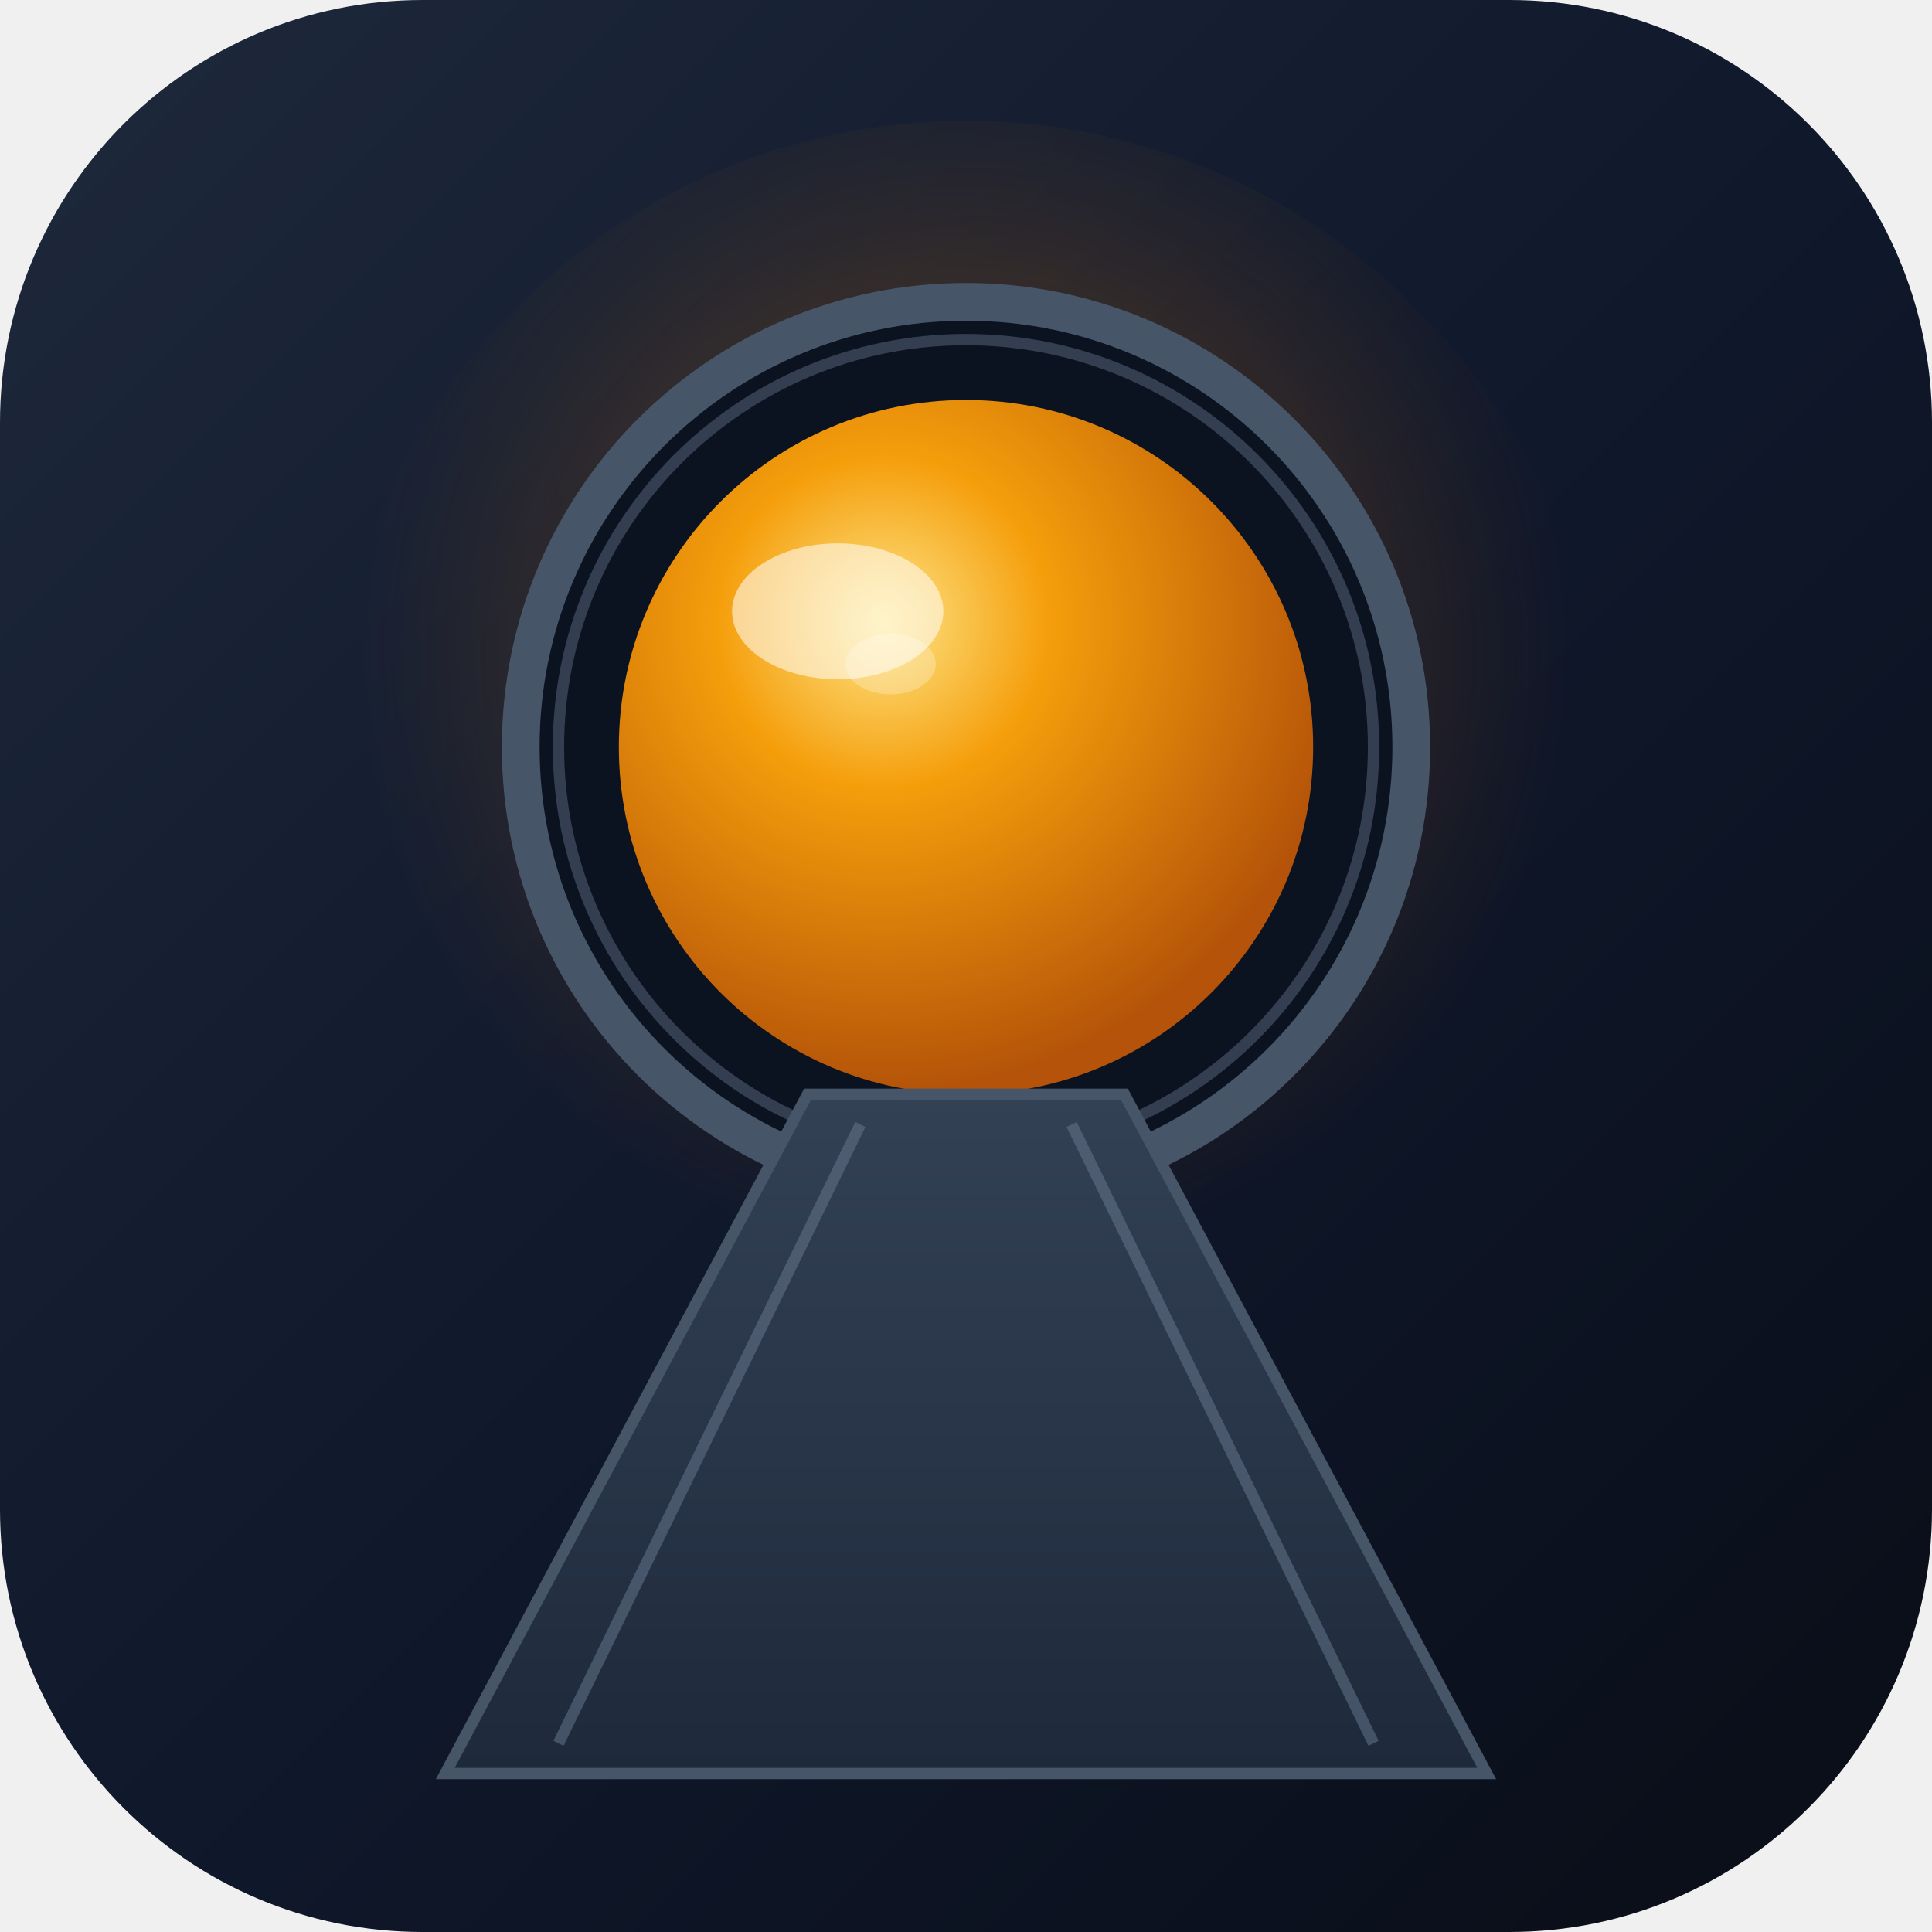
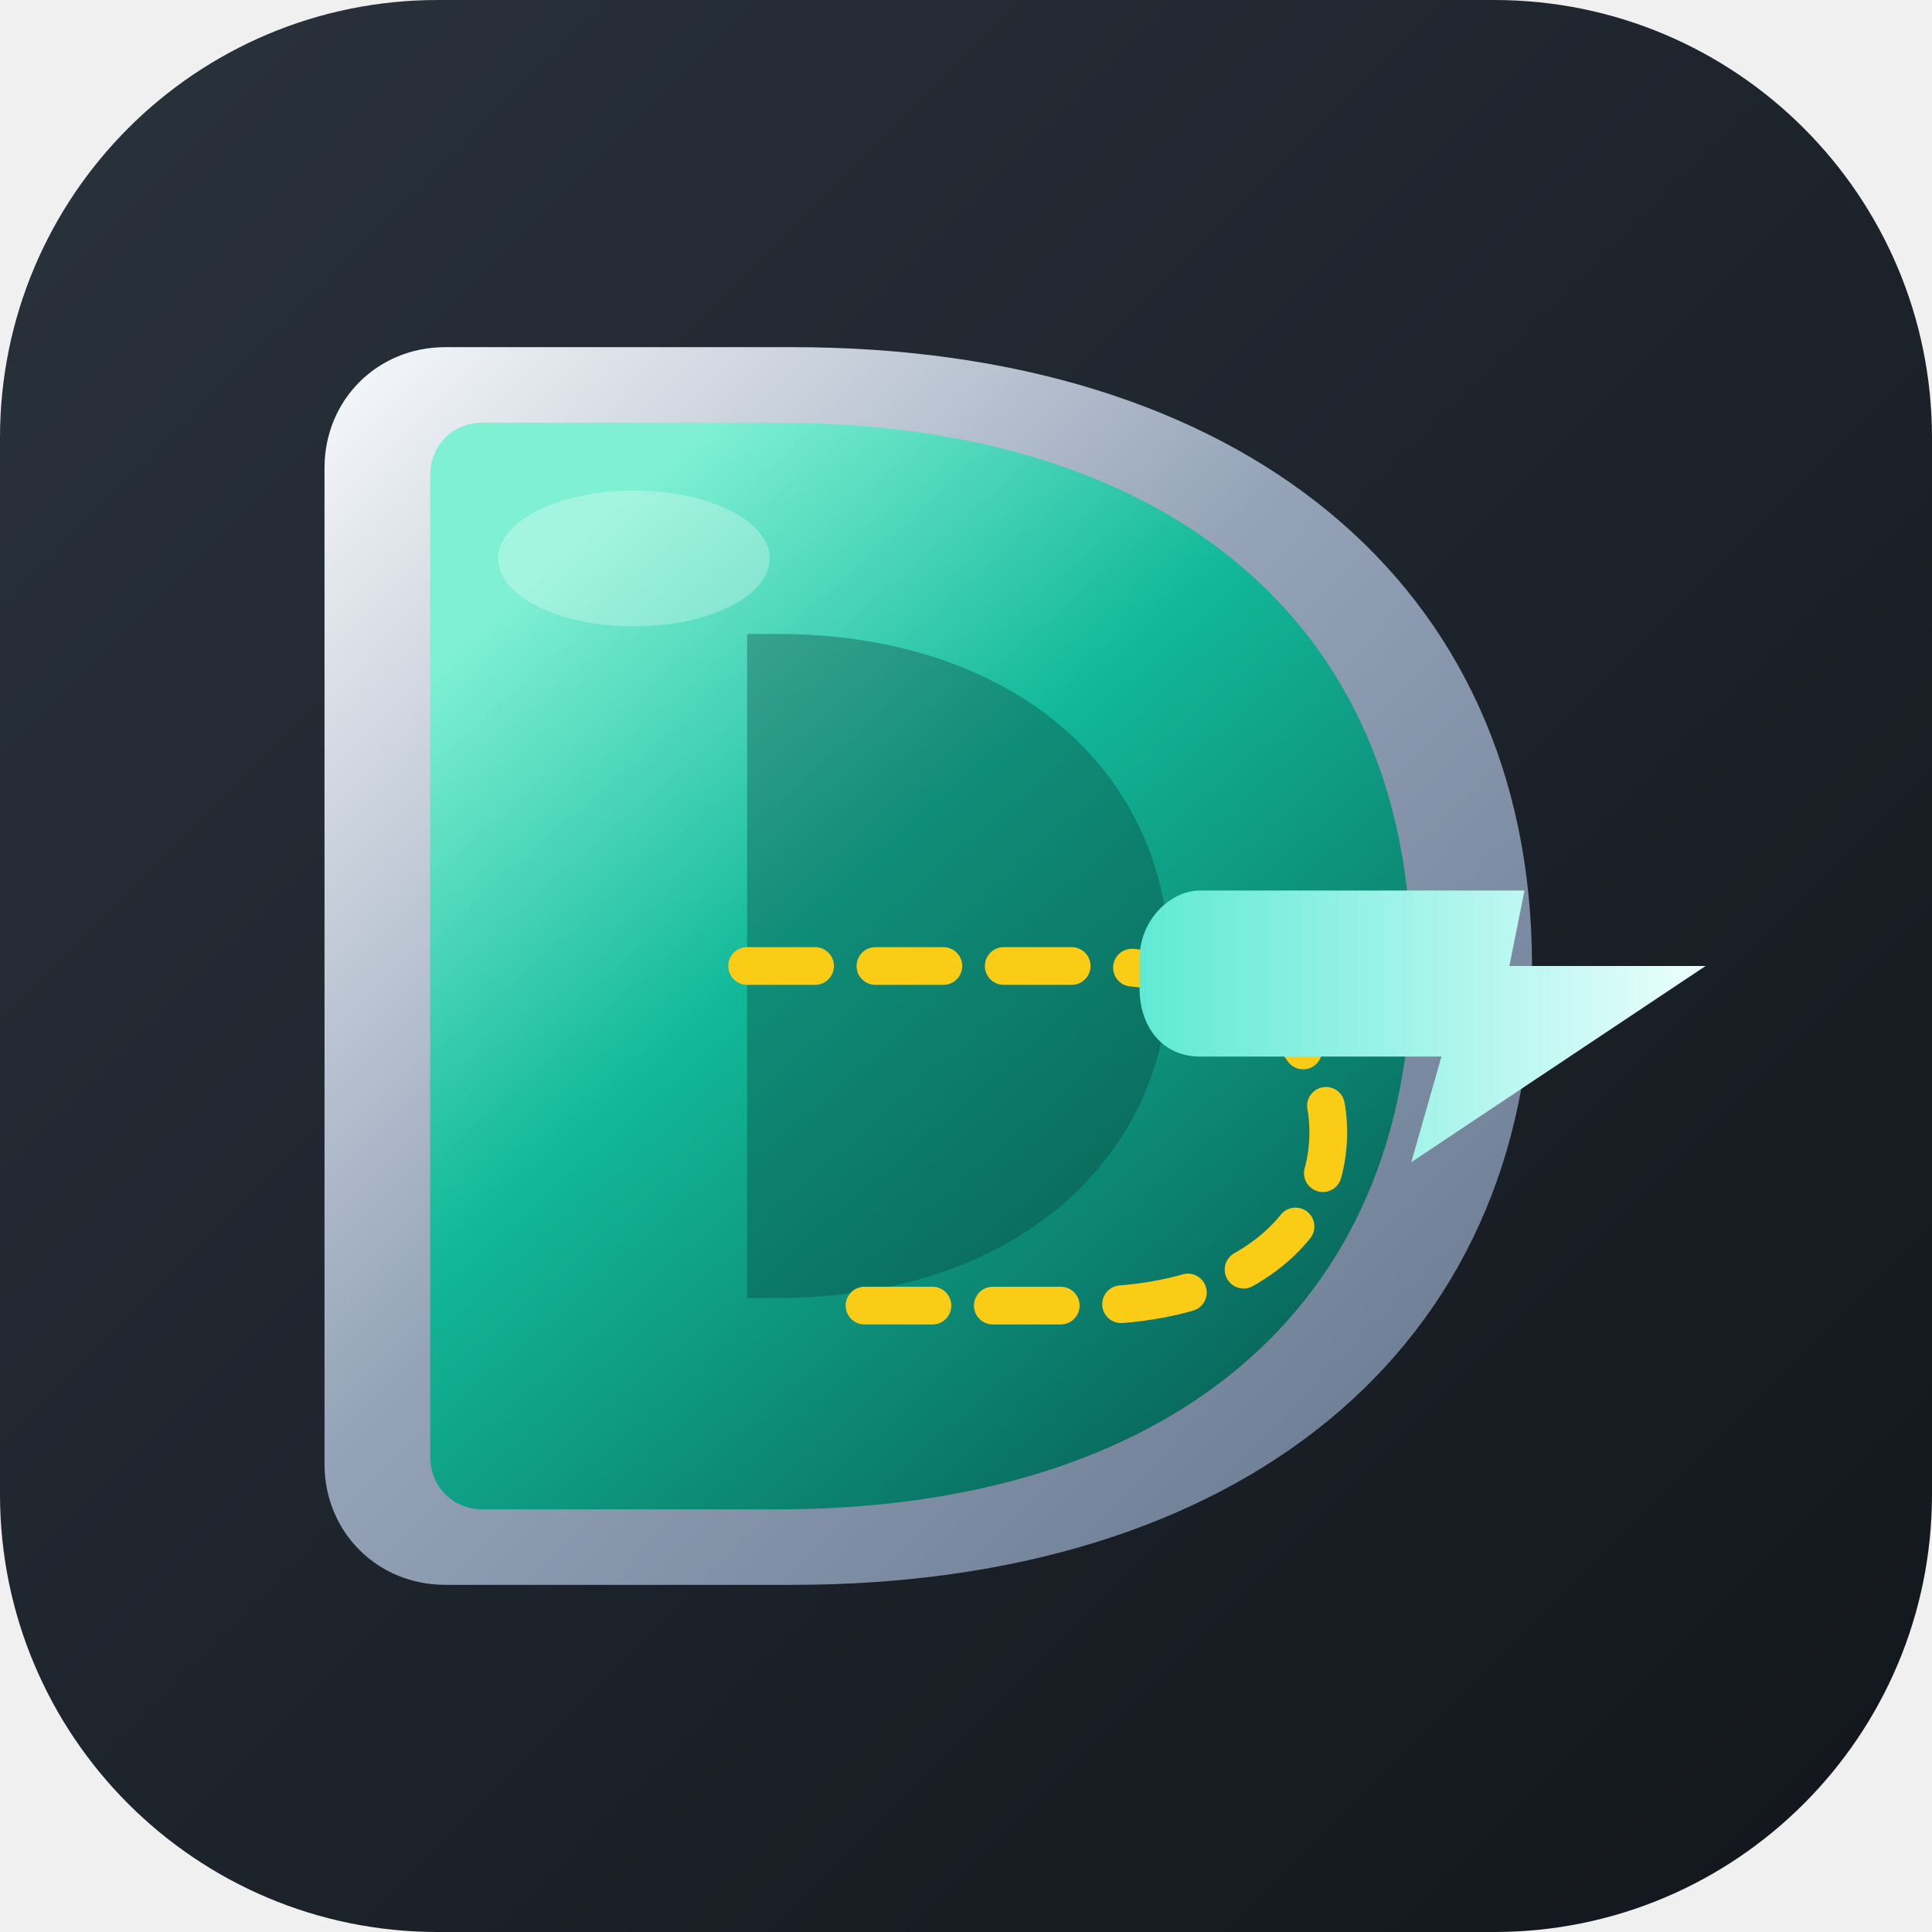
- <svg xmlns="http://www.w3.org/2000/svg" viewBox="0 0 512 512" role="img" aria-label="Driver Go">
+ <svg xmlns="http://www.w3.org/2000/svg" viewBox="0 0 512 512" width="512" height="512" role="img" aria-label="Driver Go">
  <defs>
-     <linearGradient id="asphalt" x1="0%" y1="0%" x2="100%" y2="100%">
-       <stop offset="0%" stop-color="#1E293B" />
-       <stop offset="55%" stop-color="#0F172A" />
-       <stop offset="100%" stop-color="#090D16" />
+     <linearGradient id="tile" x1="0%" y1="0%" x2="100%" y2="100%">
+       <stop offset="0%" stop-color="#2A323C" />
+       <stop offset="100%" stop-color="#12161C" />
    </linearGradient>
-     <radialGradient id="amberGlow" cx="50%" cy="42%" r="48%">
-       <stop offset="0%" stop-color="#F59E0B" stop-opacity="0.55" />
-       <stop offset="55%" stop-color="#D97706" stop-opacity="0.18" />
-       <stop offset="100%" stop-color="#B45309" stop-opacity="0" />
-     </radialGradient>
-     <radialGradient id="amberBulb" cx="38%" cy="32%" r="68%">
-       <stop offset="0%" stop-color="#FDE68A" />
-       <stop offset="35%" stop-color="#F59E0B" />
-       <stop offset="100%" stop-color="#B45309" />
-     </radialGradient>
-     <linearGradient id="roadFill" x1="50%" y1="0%" x2="50%" y2="100%">
-       <stop offset="0%" stop-color="#334155" />
-       <stop offset="100%" stop-color="#1E293B" />
+     <linearGradient id="glass" x1="18%" y1="8%" x2="88%" y2="96%">
+       <stop offset="0%" stop-color="#7FF0D4" />
+       <stop offset="38%" stop-color="#12B89A" />
+       <stop offset="100%" stop-color="#075E54" />
    </linearGradient>
-     <linearGradient id="laneAmber" x1="0%" y1="0%" x2="0%" y2="100%">
-       <stop offset="0%" stop-color="#FDE047" />
-       <stop offset="100%" stop-color="#F59E0B" />
+     <linearGradient id="chrome" x1="0%" y1="0%" x2="100%" y2="100%">
+       <stop offset="0%" stop-color="#F8FAFC" />
+       <stop offset="45%" stop-color="#94A3B8" />
+       <stop offset="100%" stop-color="#64748B" />
+     </linearGradient>
+     <linearGradient id="arrow" x1="0%" y1="50%" x2="100%" y2="50%">
+       <stop offset="0%" stop-color="#5EEAD4" />
+       <stop offset="100%" stop-color="#ECFEFF" />
    </linearGradient>
  </defs>
-   <rect width="512" height="512" rx="112" fill="url(#asphalt)" />
-   <circle cx="256" cy="200" r="168" fill="url(#amberGlow)" />
-   <circle cx="256" cy="198" r="118" fill="#0B1220" stroke="#475569" stroke-width="10" />
-   <circle cx="256" cy="198" r="108" fill="none" stroke="#64748B" stroke-width="3" stroke-opacity="0.45" />
-   <circle cx="256" cy="198" r="92" fill="url(#amberBulb)" />
-   <ellipse cx="222" cy="162" rx="28" ry="18" fill="#FFFFFF" fill-opacity="0.55" />
-   <ellipse cx="236" cy="176" rx="12" ry="8" fill="#FFFFFF" fill-opacity="0.25" />
-   <path d="M 214 290 L 118 470 H 394 L 298 290 Z" fill="url(#roadFill)" stroke="#475569" stroke-width="3" />
-   <path d="M 228 298 L 148 462" fill="none" stroke="#64748B" stroke-width="3" stroke-opacity="0.55" />
-   <path d="M 284 298 L 364 462" fill="none" stroke="#64748B" stroke-width="3" stroke-opacity="0.55" />
-   <path d="M 256 308 L 256 338 M 256 362 L 256 398 M 256 422 L 256 456" fill="none" stroke="url(#laneAmber)" stroke-width="10" stroke-linecap="round" />
+   <rect width="512" height="512" rx="116" fill="url(#tile)" />
+   <path fill="url(#chrome)" d="M118 92h92c118 0 196 62 196 164s-78 164-196 164H118c-18 0-32-14-32-32V124c0-18 14-32 32-32z" />
+   <path fill="url(#glass)" d="M128 112h78c102 0 168 52 168 144s-66 144-168 144h-78c-8 0-14-6-14-14V126c0-8 6-14 14-14z" />
+   <path fill="#0B3D38" fill-opacity=".35" d="M206 168c62 0 104 36 104 88s-42 88-104 88h-8V168z" />
+   <path fill="none" stroke="#FACC15" stroke-width="10" stroke-linecap="round" stroke-dasharray="18 16" d="M198 256h92c38 0 62 18 62 44 0 28-26 46-64 46H214" />
+   <path fill="url(#arrow)" d="M318 236h86l-4 20 52 0-78 52 8-28H318c-10 0-16-8-16-18v-8c0-10 8-18 16-18z" />
+   <ellipse cx="168" cy="148" rx="36" ry="18" fill="#fff" fill-opacity=".28" />
</svg>
